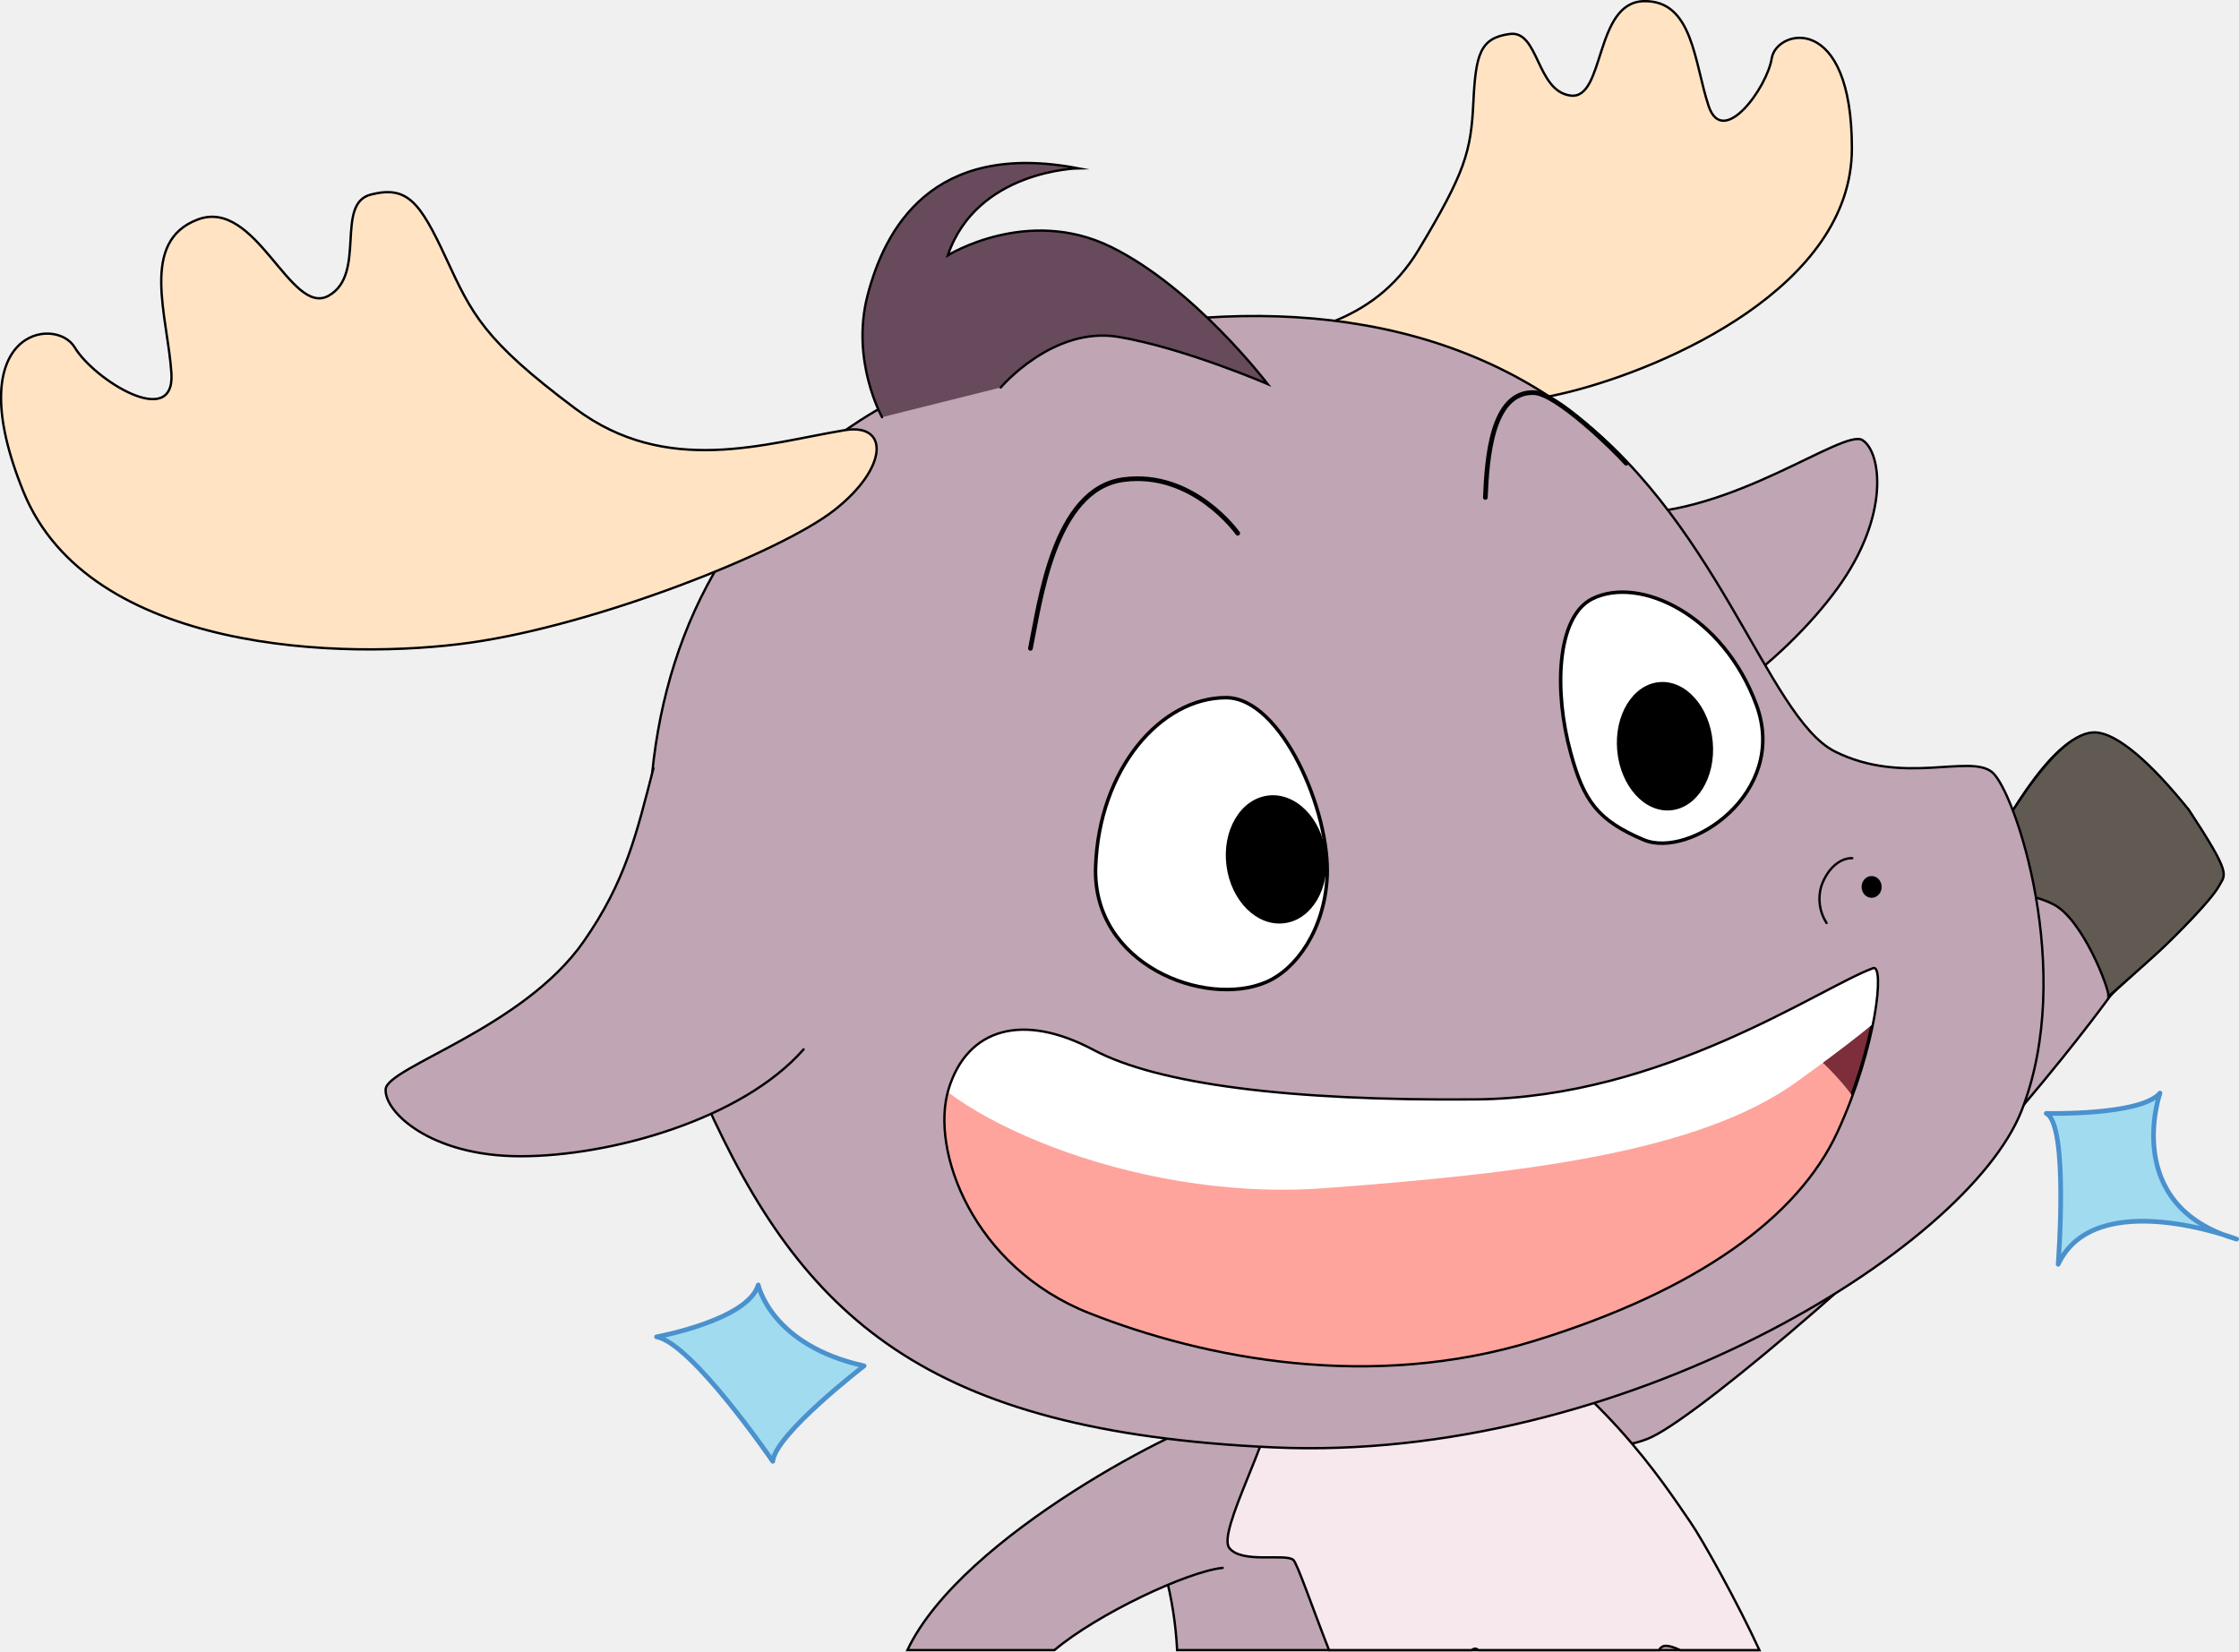
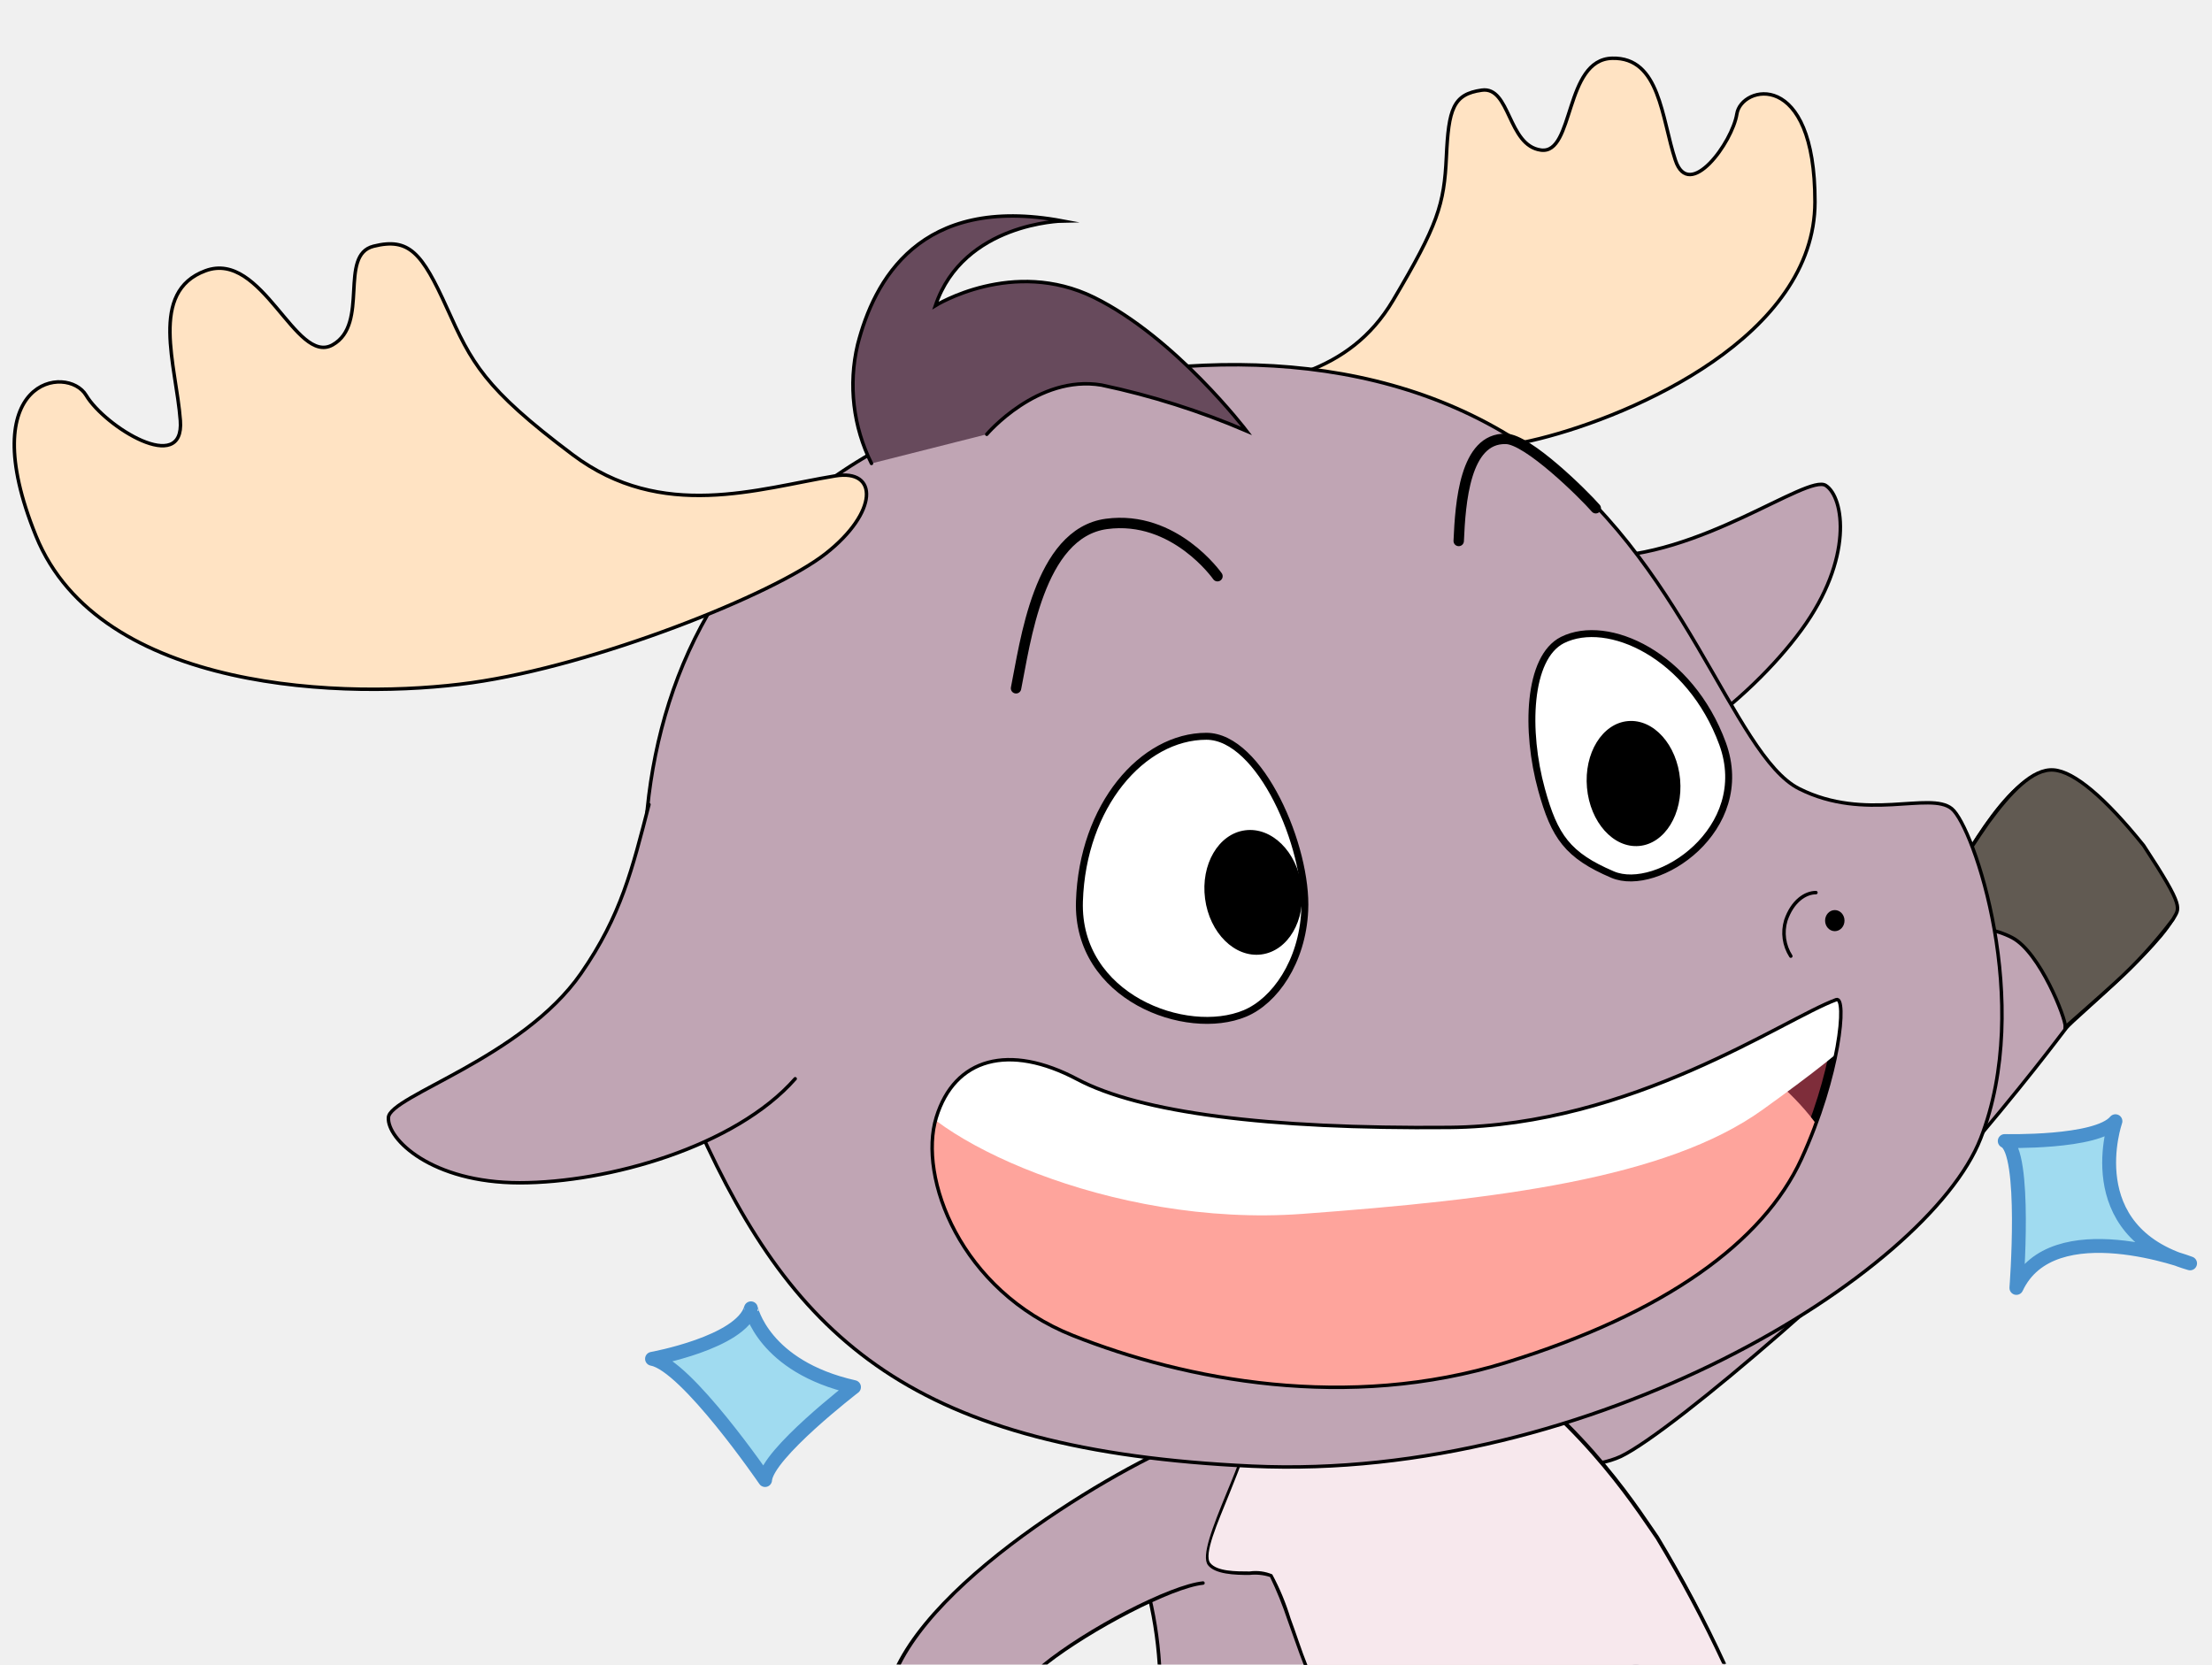
- <svg xmlns="http://www.w3.org/2000/svg" viewBox="0 0 477.57 352.3">
+ <svg xmlns="http://www.w3.org/2000/svg" viewBox="0 0 159.45 120.03">
  <defs>
-     <style>.cls-1,.cls-8{fill:none;}.cls-1,.cls-10,.cls-2,.cls-3,.cls-4,.cls-5,.cls-6,.cls-7,.cls-8{stroke:#000;stroke-miterlimit:10;}.cls-1,.cls-10,.cls-13,.cls-2,.cls-3,.cls-4,.cls-5,.cls-6,.cls-7,.cls-8{stroke-linecap:round;}.cls-1,.cls-2,.cls-3,.cls-4,.cls-5,.cls-6{stroke-width:0.5px;}.cls-2{fill:#c0a5b4;}.cls-3{fill:#615a52;}.cls-4{fill:#f7e8ed;}.cls-5{fill:#ffe3c3;}.cls-6{fill:#674a5c;}.cls-12,.cls-7{fill:#fff;}.cls-7{stroke-width:0.75px;}.cls-9{clip-path:url(#clip-path);}.cls-10{fill:#7e2d3a;}.cls-11{fill:#fea49c;}.cls-13{fill:#a0dbf0;stroke:#4a91cd;stroke-linejoin:round;}</style>
+     <style>.cls-1,.cls-10,.cls-2{fill:none;}.cls-1,.cls-10,.cls-12,.cls-3,.cls-4,.cls-7,.cls-8,.cls-9{stroke:#000;stroke-miterlimit:10;}.cls-1,.cls-10,.cls-12,.cls-15,.cls-3,.cls-4,.cls-7,.cls-8,.cls-9{stroke-linecap:round;}.cls-1,.cls-3,.cls-4,.cls-7,.cls-8{stroke-width:0.25px;}.cls-3,.cls-5{fill:#c0a5b4;}.cls-4{fill:#615a52;}.cls-6{fill:#f7e8ed;}.cls-7{fill:#ffe3c3;}.cls-8{fill:#674a5c;}.cls-14,.cls-9{fill:#fff;}.cls-9{stroke-width:0.5px;}.cls-10{stroke-width:0.75px;}.cls-11{clip-path:url(#clip-path);}.cls-12{fill:#7e2d3a;}.cls-13{fill:#fea49c;}.cls-15{fill:#a0dbf0;stroke:#4a91cd;stroke-linejoin:round;}</style>
    <clipPath id="clip-path">
-       <path class="cls-1" d="M399.53,206.55c-11.52,4.25-44.75,27.65-84.77,28s-67.84-3.29-81.5-10.55c-15-8-26.93-4.73-30.93,8.36s5.22,38,30,47.79,60.19,16.64,95,5.9,56.25-26.4,64.62-44.59S402,205.64,399.53,206.55Z" />
+       <path class="cls-1" d="M132.36,72.07c-3.79,1.39-14.72,9.09-27.89,9.21S82.16,80.2,77.66,77.81c-4.92-2.61-8.85-1.55-10.17,2.75s1.72,12.49,9.85,15.72,19.81,5.48,31.25,1.94,18.51-8.68,21.26-14.66S133.17,71.77,132.36,72.07Z" />
    </clipPath>
  </defs>
  <g id="Layer_2" data-name="Layer 2">
    <g id="Layer_1-2" data-name="Layer 1">
-       <path class="cls-2" d="M352.31,306.58c11.71-5.61,57.17-45.16,73.08-63.53s23.06-28.34,24.69-30.52,24.36-20.87,24-26.17-17.54-29.58-27.28-29.89-21.11,23.35-23.39,26.16-23.71,42-33.45,51.7-43.85,44.84-52.29,48.58-9.1,15.89-4.88,21.49S347.11,309.07,352.31,306.58Z" />
-       <path class="cls-3" d="M438.1,193c6.11,3.21,11.76,17.77,11.64,19.58,0,0,7.7-6.76,10.73-9.55s11.23-11,12.83-14c1.38-2.58,2.81-2.16-6.41-16.23-8.45-10.5-15.34-16.21-19.75-16.53s-9.41,4.79-14.32,11.47a194.41,194.41,0,0,0-13.52,22.47S431.06,189.27,438.1,193Z" />
-       <path class="cls-2" d="M251.08,352.05H374.82a183.2,183.2,0,0,0-14.58-27.25c-21.47-32.54-49.56-54.22-72.77-49.48-35.66,7.27-45.28,38.06-39,60.14A79.86,79.86,0,0,1,251.08,352.05Z" />
-       <path class="cls-4" d="M271,299.57c.73,6.07-11.46,27.29-8.79,30.69s11.95,1.09,13.65,2.54c.84.73,4,10,7.62,19.25h30.42a1.49,1.49,0,0,1,.76-.33,1.47,1.47,0,0,1,.71.33h38.49a1.87,1.87,0,0,1,.83-.81c.75-.3,2.07.06,3.72.81h16.87c-4.55-9.91-12.07-23.48-14.8-27.42-5.13-7.36-19.64-30.55-47.15-44.95-15.52-8.12-39.78-5.82-55.67,13.1C256.94,293.61,270.25,293.51,271,299.57Z" />
-       <path class="cls-2" d="M260.54,302.24c-6.71.9-55.32,25.11-67,49.81H224.9c9.12-7.69,28.41-16.8,35.89-17.55" />
-       <path class="cls-5" d="M262.9,74.07c13.24-3,29.72-4.21,39.68-20.77s11.18-21,11.68-31.42S315.73,8.12,322,7.25s5.65,12.2,13,13.14S340.05.52,350.59.25s10.8,13.22,13.85,22.36,12.48-3.92,13.46-10.16S395.06,2.38,395,31.76s-39.48,46.65-60.29,51.85-54.1,5.5-65.2,2.3S255.45,75.75,262.9,74.07Z" />
-       <path class="cls-2" d="M302.75,101.62c13.51,5.34,28.54,7.57,44.21,7.88,22.52.44,46.25-18.1,50.28-15.61s6,16.07-5.34,31.66-34.2,33.61-54,35.42" />
-       <path class="cls-2" d="M215.31,75.45C255,63.77,299.23,62.84,332.71,86.12s44.14,66.95,58.69,74.22,28.63.49,33.48,4.37,17.95,42.69,6.3,72.28-85.38,75.2-159.6,71.8S171.16,281.14,150.3,234.57,128,101.16,215.31,75.45Z" />
-       <path class="cls-2" d="M139.38,163.9c-3.64,14.07-5.94,24.16-14.91,37-12.89,18.47-41.84,26.74-42.21,31.47s9.46,14.31,28.75,14.31,47.3-7.88,60.39-22.8" />
-       <path class="cls-6" d="M188.14,89s-6.73-12-3.09-26S198.69,29.91,230,35.91c0,0-21.65.37-27.83,18.56,0,0,16.92-10.55,34.75-1.82s33.47,29.29,33.47,29.29-17.79-7.69-31.8-10.06-25.14,10.79-25.14,10.79" />
-       <path class="cls-5" d="M180.16,91.78c-16.94,2.79-37.94,10-57.5-4.65S100.66,67,95.1,55s-8.27-15.45-16-13.49-.84,17-9,21.58S54.68,42.13,42.18,46.83s-6.39,20.65-5.62,32.82S20.05,81,15.94,74.12-9,70.46,5,104.91s68.49,36,95.39,32.19,66.09-19.25,77.59-28.28S189.7,90.21,180.16,91.78Z" />
-       <path class="cls-7" d="M283.07,187.09c.69-13.91-9.74-38.25-21.56-38.25-14,0-27.13,15.3-27.82,36.17s23.38,30,36.26,24.57C276.51,206.85,282.51,198.29,283.07,187.09Z" />
-       <ellipse cx="272.2" cy="183.34" rx="10.68" ry="13.73" transform="translate(-21.53 36.95) rotate(-7.47)" />
-       <path class="cls-7" d="M335,160.53c-3.53-12.83-3.08-28.93,4.61-32.77,10-5,27.95,3.3,35.05,22.7,6.85,18.74-14.28,32.87-24.1,28.7S337.79,170.85,335,160.53Z" />
-       <ellipse cx="355.12" cy="159.23" rx="10.23" ry="13.73" transform="translate(-12.78 32.3) rotate(-5.12)" />
-       <path class="cls-8" d="M219.79,138.33c2-9.64,4.92-34,19.83-36S264,113.77,264,113.77" />
-       <path class="cls-8" d="M316.82,106.13c.36-8.37,1.31-22.57,10.31-22.37,4.8.1,17.06,12.07,19.73,15.07" />
-       <path class="cls-1" d="M395.07,183.09c-2.29-.08-5.14,1.82-6.59,5.95a9.49,9.49,0,0,0,1.11,7.87" />
-       <ellipse cx="399.21" cy="189.22" rx="2.14" ry="2.32" />
-       <g class="cls-9">
-         <path class="cls-10" d="M399.53,206.55c-11.52,4.25-44.75,27.65-84.77,28s-68-2.91-81.5-10.55-26.93-4.73-30.93,8.36,5.22,38,30,47.79,60.19,16.64,95,5.9,56.25-26.4,64.62-44.59S402,205.64,399.53,206.55Z" />
-         <path class="cls-11" d="M366.91,212.49c12.51,4.47,32.5,20.14,33.47,33.72s-73,81.5-130.74,62.09-95.32-36.14-89.26-67.43,9-45.6,48-38.81S360.11,210.07,366.91,212.49Z" />
-         <path class="cls-12" d="M194.45,224.38c4.73,12.16,45.84,32.26,88.05,29.11s79.8-7.52,100.9-22.8,29.59-22.8,31.77-33-21.34-27.65-21.34-27.65-74.71,42.2-100.9,39-85.38-17.95-96.54-23.53S189.35,211.28,194.45,224.38Z" />
+       <rect class="cls-2" width="159.45" height="120.03" />
+       <path class="cls-3" d="M116.83,105c3.85-1.84,18.81-14.85,24-20.9s7.59-9.32,8.12-10,8-6.86,7.91-8.6-5.77-9.74-9-9.84-6.94,7.68-7.69,8.61-7.8,13.83-11,17S114.8,96,112,97.19s-3,5.22-1.6,7.07S115.12,105.79,116.83,105Z" />
+       <path class="cls-4" d="M145.05,67.6c2,1.05,3.87,5.84,3.83,6.44,0,0,2.53-2.22,3.53-3.14a33,33,0,0,0,4.22-4.61c.46-.85.93-.71-2.11-5.34-2.78-3.45-5-5.33-6.49-5.44s-3.1,1.58-4.71,3.78a63.4,63.4,0,0,0-4.45,7.39S142.74,66.38,145.05,67.6Z" />
+       <path class="cls-5" d="M83.57,120h40.62a64.08,64.08,0,0,0-4.75-9.06c-7.06-10.71-16.31-17.84-23.94-16.28-11.73,2.39-14.9,12.52-12.82,19.78A29,29,0,0,1,83.57,120Z" />
+       <path d="M83.45,120h.25a28.41,28.41,0,0,0-.9-5.59,15.81,15.81,0,0,1,1.62-12.33c2.28-3.76,6.12-6.28,11.1-7.3,7.12-1.45,16.25,4.76,23.81,16.22a63.67,63.67,0,0,1,4.72,9h.28a64.41,64.41,0,0,0-4.79-9.13c-7.62-11.55-16.84-17.82-24.07-16.33-5,1-8.94,3.59-11.26,7.41a16,16,0,0,0-1.65,12.53A29.36,29.36,0,0,1,83.45,120Z" />
+       <path class="cls-6" d="M90.07,102.67c.24,2-3.77,9-2.89,10.09s3.93.36,4.49.84c.27.23,1.32,3.48,2.48,6.43h23.49l0,0a1,1,0,0,1,.55,0h6.11a97.87,97.87,0,0,0-4.82-9.12c-1.69-2.42-6.46-10-15.51-14.79-5.11-2.67-13.09-1.91-18.32,4.31C85.45,100.71,89.83,100.67,90.07,102.67Z" />
+       <path d="M86.39,100.77c1.19.2,3.4.58,3.56,1.91.11.91-.72,3-1.53,4.94-1,2.45-1.85,4.57-1.34,5.22s1.93.71,3,.7a3.54,3.54,0,0,1,1.47.15,26.22,26.22,0,0,1,1.25,3.08c.33.89.78,2.25,1.18,3.26h.26c-.41-1-.86-2.43-1.21-3.35a17.46,17.46,0,0,0-1.32-3.18,3.08,3.08,0,0,0-1.63-.21c-1,0-2.35,0-2.84-.61s.53-2.89,1.38-5,1.65-4.09,1.54-5.06c-.19-1.52-2.52-1.91-3.77-2.13a4.46,4.46,0,0,1-.57-.11c5.23-6.12,13.2-6.73,18.08-4.18,8.4,4.4,13.07,11.26,15.07,14.18l.39.57a95.19,95.19,0,0,1,4.79,9h.28a93.77,93.77,0,0,0-4.86-9.19l-.39-.57c-2-2.94-6.71-9.83-15.17-14.26-5.11-2.68-13.1-2-18.46,4.34l-.06.09,0,.06C85.6,100.63,85.77,100.66,86.39,100.77Z" />
+       <path class="cls-5" d="M75.29,120c3.11-2.48,9-5.63,11.43-5.87l-.08-10.61c-2.19.29-17.8,8.44-21.85,16.48Z" />
+       <path d="M64.93,120c4-7.91,19.4-16,21.73-16.36a.12.12,0,0,0,.1-.14.11.11,0,0,0-.14-.11c-2.36.32-18,8.6-22,16.61Z" />
+       <path d="M86.71,114c-2.38.24-8.43,3.39-11.62,6h.4c3.18-2.48,9-5.52,11.24-5.75a.12.12,0,0,0,.11-.13.12.12,0,0,0-.12-.12Z" />
+       <path class="cls-7" d="M87.42,28.48c4.35-1,9.77-1.38,13-6.83s3.68-6.89,3.84-10.34.48-4.52,2.55-4.81,1.86,4,4.27,4.32,1.67-6.53,5.13-6.62,3.56,4.35,4.56,7.35,4.11-1.29,4.43-3.34,5.64-3.31,5.63,6.35-13,15.35-19.84,17.06-17.79,1.81-21.45.76S85,29,87.42,28.48Z" />
+       <path class="cls-3" d="M100.52,37.55a41.94,41.94,0,0,0,14.55,2.59c7.41.14,15.21-6,16.54-5.14s2,5.29-1.76,10.42-11.25,11-17.75,11.65" />
+       <path class="cls-3" d="M71.76,28.94c13-3.85,27.61-4.15,38.62,3.51s14.52,22,19.31,24.41,9.42.16,11,1.44,5.91,14,2.08,23.78-28.09,24.74-52.51,23.62-33-9.1-39.9-24.42S43,37.39,71.76,28.94Z" />
+       <path class="cls-3" d="M46.78,58c-1.2,4.63-2,8-4.9,12.18C37.63,76.29,28.11,79,28,80.56s3.11,4.71,9.46,4.71S53,82.68,57.32,77.77" />
+       <path class="cls-8" d="M62.82,33.41a12.64,12.64,0,0,1-1-8.56C63,20.24,66.29,14,76.59,15.93c0,0-7.13.12-9.16,6.1,0,0,5.57-3.47,11.43-.59s11,9.63,11,9.63a55.93,55.93,0,0,0-10.46-3.31c-4.61-.77-8.27,3.55-8.27,3.55" />
+       <path class="cls-7" d="M60.2,34.31c-5.58.92-12.48,3.31-18.92-1.53S34,26.15,32.21,22.19s-2.72-5.08-5.28-4.44-.27,5.6-2.95,7.11S18.92,18,14.81,19.52,12.7,26.31,13,30.32s-5.44.44-6.79-1.82S-2,27.3,2.59,38.63,25.12,50.47,34,49.22s21.74-6.34,25.52-9.31S63.34,33.79,60.2,34.31Z" />
+       <path class="cls-9" d="M94.05,65.66c.23-4.57-3.2-12.58-7.09-12.58-4.6,0-8.93,5-9.15,11.9s7.69,9.85,11.93,8.08C91.89,72.16,93.87,69.35,94.05,65.66Z" />
+       <ellipse cx="90.48" cy="64.43" rx="3.51" ry="4.52" transform="matrix(0.99, -0.13, 0.13, 0.99, -7.61, 12.31)" />
+       <path class="cls-9" d="M111.12,56.92c-1.16-4.21-1-9.51,1.51-10.78,3.28-1.63,9.2,1.09,11.54,7.47,2.25,6.17-4.7,10.82-7.93,9.44S112.05,60.32,111.12,56.92Z" />
+       <ellipse cx="117.75" cy="56.5" rx="3.37" ry="4.52" transform="translate(-4.57 10.72) rotate(-5.12)" />
+       <path class="cls-10" d="M73.24,49.62c.65-3.17,1.61-11.19,6.52-11.85s8,3.77,8,3.77" />
+       <path class="cls-10" d="M105.15,39c.12-2.75.44-7.43,3.39-7.36,1.58,0,5.62,4,6.49,5" />
+       <path class="cls-1" d="M130.9,64.35c-.76,0-1.69.6-2.17,2a3.11,3.11,0,0,0,.36,2.58" />
+       <ellipse cx="132.26" cy="66.37" rx="0.7" ry="0.76" />
+       <g class="cls-11">
+         <path class="cls-12" d="M132.36,72.07c-3.79,1.39-14.72,9.09-27.89,9.21s-22.38-1-26.81-3.47-8.85-1.55-10.17,2.75,1.72,12.49,9.85,15.72,19.81,5.48,31.25,1.94,18.51-8.68,21.26-14.66S133.17,71.77,132.36,72.07Z" />
+         <path class="cls-13" d="M121.63,74c4.12,1.47,10.69,6.62,11,11.09s-24,26.81-43,20.43S58.27,93.65,60.27,83.36s2.95-15,15.8-12.77S119.4,73.22,121.63,74Z" />
+         <path class="cls-14" d="M64.9,77.93c1.55,4,15.08,10.61,29,9.58S120.11,85,127.06,80s9.73-7.51,10.45-10.86-7-9.09-7-9.09S105.91,73.94,97.29,72.9,69.21,67,65.53,65.16,63.22,73.62,64.9,77.93Z" />
      </g>
-       <path class="cls-1" d="M399.53,206.55c-11.52,4.25-44.75,27.65-84.77,28s-67.84-3.29-81.5-10.55c-15-8-26.93-4.73-30.93,8.36s5.22,38,30,47.79,60.19,16.64,95,5.9,56.25-26.4,64.62-44.59S402,205.64,399.53,206.55Z" />
-       <path class="cls-13" d="M460.72,233.2s-8.43,24,16.35,31.16c0,0-30.15-11.49-38.07,5.37,0,0,2.3-29.89-2.55-32.19C436.45,237.54,456.63,238.05,460.72,233.2Z" />
-       <path class="cls-13" d="M184.31,291.4s-19,14.61-19.48,20.37c0,0-17.27-25.24-24.79-26.56,0,0,19.48-3.55,21.69-11.07C161.73,274.14,164.39,287,184.31,291.4Z" />
+       <path class="cls-1" d="M132.36,72.07c-3.79,1.39-14.72,9.09-27.89,9.21S82.16,80.2,77.66,77.81c-4.92-2.61-8.85-1.55-10.17,2.75s1.72,12.49,9.85,15.72,19.81,5.48,31.25,1.94,18.51-8.68,21.26-14.66S133.17,71.77,132.36,72.07Z" />
+       <path class="cls-15" d="M152.49,80.83s-2.77,7.9,5.38,10.25c0,0-9.92-3.78-12.52,1.77,0,0,.76-9.83-.84-10.59C144.51,82.26,151.15,82.43,152.49,80.83Z" />
+       <path class="cls-15" d="M61.56,100s-6.26,4.81-6.41,6.7c0,0-5.68-8.3-8.15-8.74,0,0,6.4-1.16,7.13-3.64C54.13,94.3,55,98.52,61.56,100Z" />
    </g>
  </g>
</svg>
